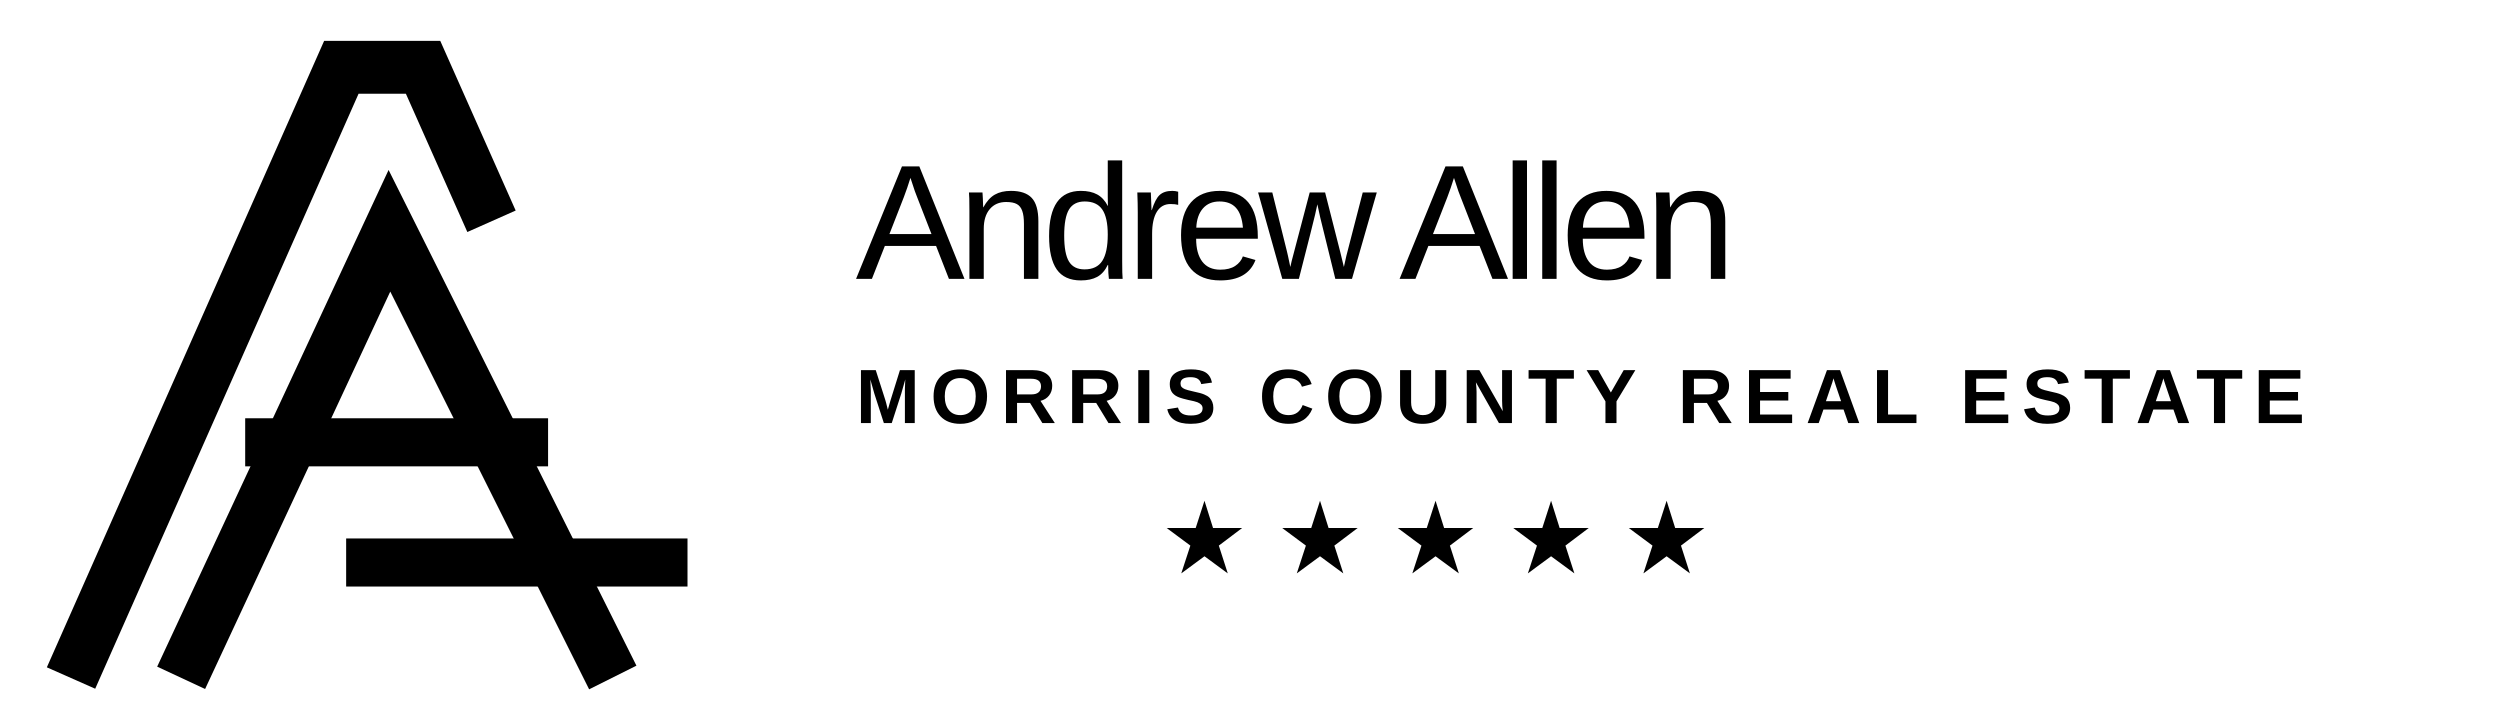
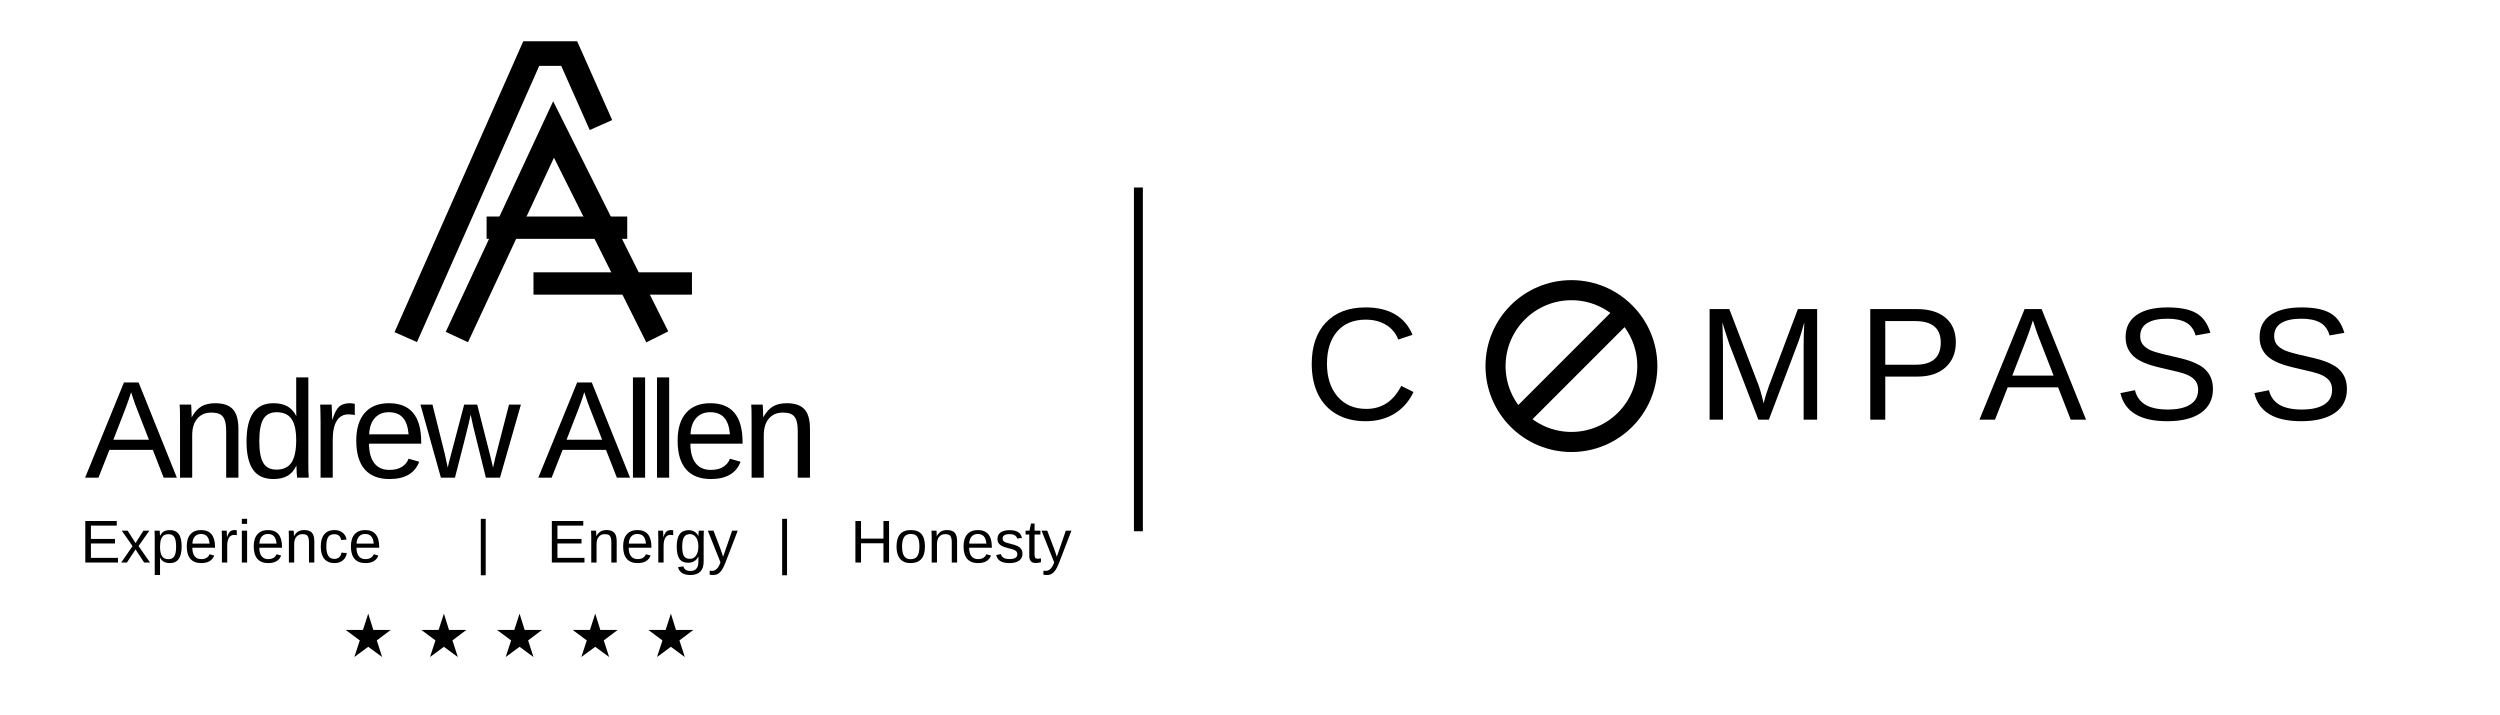
- <svg xmlns="http://www.w3.org/2000/svg" viewBox="0 0 520 150" role="img" aria-labelledby="title desc">
-   <g fill="none" stroke="currentColor" stroke-linecap="square" stroke-linejoin="miter">
-     <path d="M17 136 71 14h17l12 27" stroke-width="11" />
-     <path d="M40 136 81 48l44 88" stroke-width="11" />
-     <path d="M56 92h53" stroke-width="10" />
-     <path d="M77 117h61" stroke-width="10" />
+ <svg xmlns="http://www.w3.org/2000/svg" viewBox="0 0 1120 320" role="img" aria-labelledby="title desc">
+   <g fill="none" stroke="#000" stroke-linecap="square" stroke-linejoin="miter">
+     <path d="M184 146 238 24h17l12 27" stroke-width="11" />
+     <path d="M207 146 248 58l44 88" stroke-width="11" />
+     <path d="M223 102h53" stroke-width="10" />
+     <path d="M244 127h61" stroke-width="10" />
  </g>
-   <g fill="currentColor">
-     <text x="178" y="58" font-family="Manrope, Arial, sans-serif" font-size="34" font-weight="500" letter-spacing="-1.4">Andrew Allen</text>
-     <text x="178" y="88" font-family="Manrope, Arial, sans-serif" font-size="16" font-weight="800" letter-spacing="2.2">MORRIS COUNTY REAL ESTATE</text>
-     <text x="242" y="119" font-family="Georgia, serif" font-size="21" letter-spacing="7">★★★★★</text>
+   <g fill="#000">
+     <text x="38" y="214" font-family="Manrope, Arial, Helvetica, sans-serif" font-size="62" font-weight="400" letter-spacing="-3">Andrew Allen</text>
+     <text x="36" y="252" font-family="Manrope, Arial, Helvetica, sans-serif" font-size="27" font-weight="400" letter-spacing="0">Experience</text>
+     <text x="213" y="252" font-family="Manrope, Arial, Helvetica, sans-serif" font-size="27" font-weight="400">|</text>
+     <text x="245" y="252" font-family="Manrope, Arial, Helvetica, sans-serif" font-size="27" font-weight="400" letter-spacing="0">Energy</text>
+     <text x="348" y="252" font-family="Manrope, Arial, Helvetica, sans-serif" font-size="27" font-weight="400">|</text>
+     <text x="381" y="252" font-family="Manrope, Arial, Helvetica, sans-serif" font-size="27" font-weight="400" letter-spacing="0">Honesty</text>
+     <text x="154" y="294" font-family="Georgia, 'Times New Roman', serif" font-size="27" letter-spacing="12">★★★★★</text>
+   </g>
+   <line x1="510" y1="84" x2="510" y2="238" stroke="#000" stroke-width="4" />
+   <g fill="#000" font-family="Manrope, Arial, Helvetica, sans-serif" font-size="72" font-weight="500" letter-spacing="12">
+     <text x="584" y="188">C</text>
+     <text x="760" y="188">MPASS</text>
+   </g>
+   <g fill="none" stroke="#000" stroke-width="9" stroke-linecap="round">
+     <circle cx="704" cy="164" r="34" />
+     <line x1="682" y1="186" x2="726" y2="142" />
  </g>
</svg>
